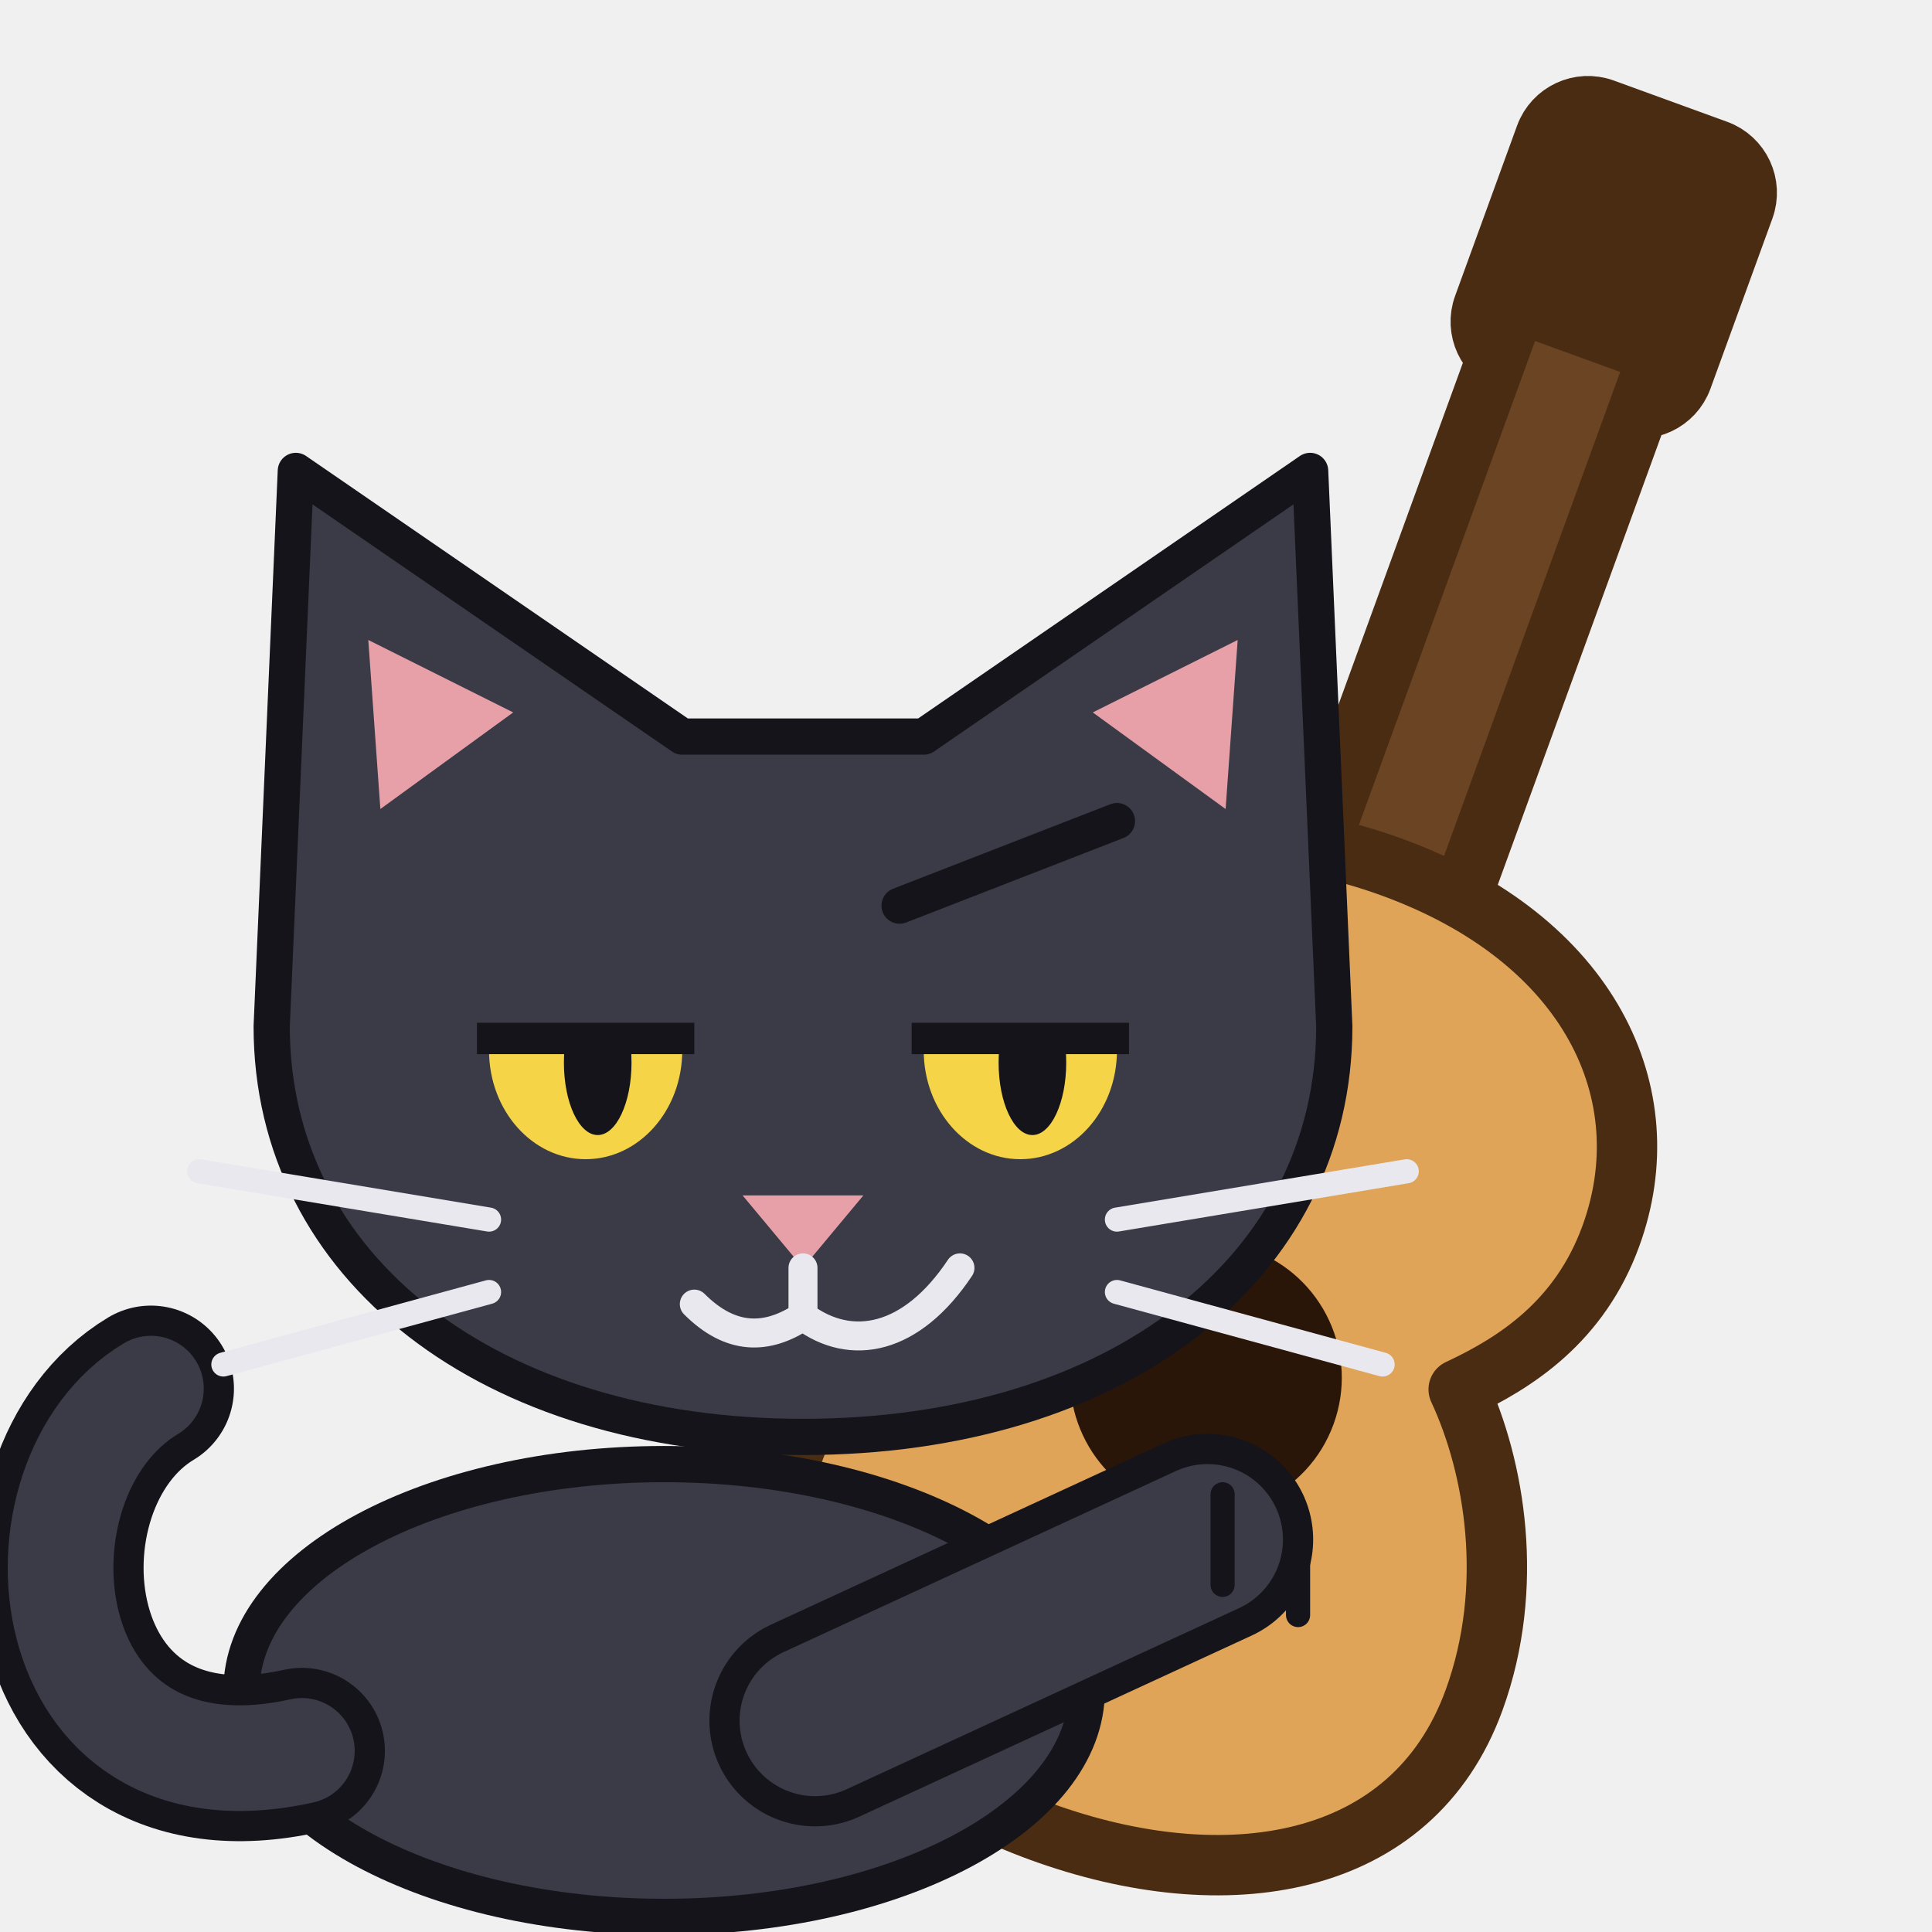
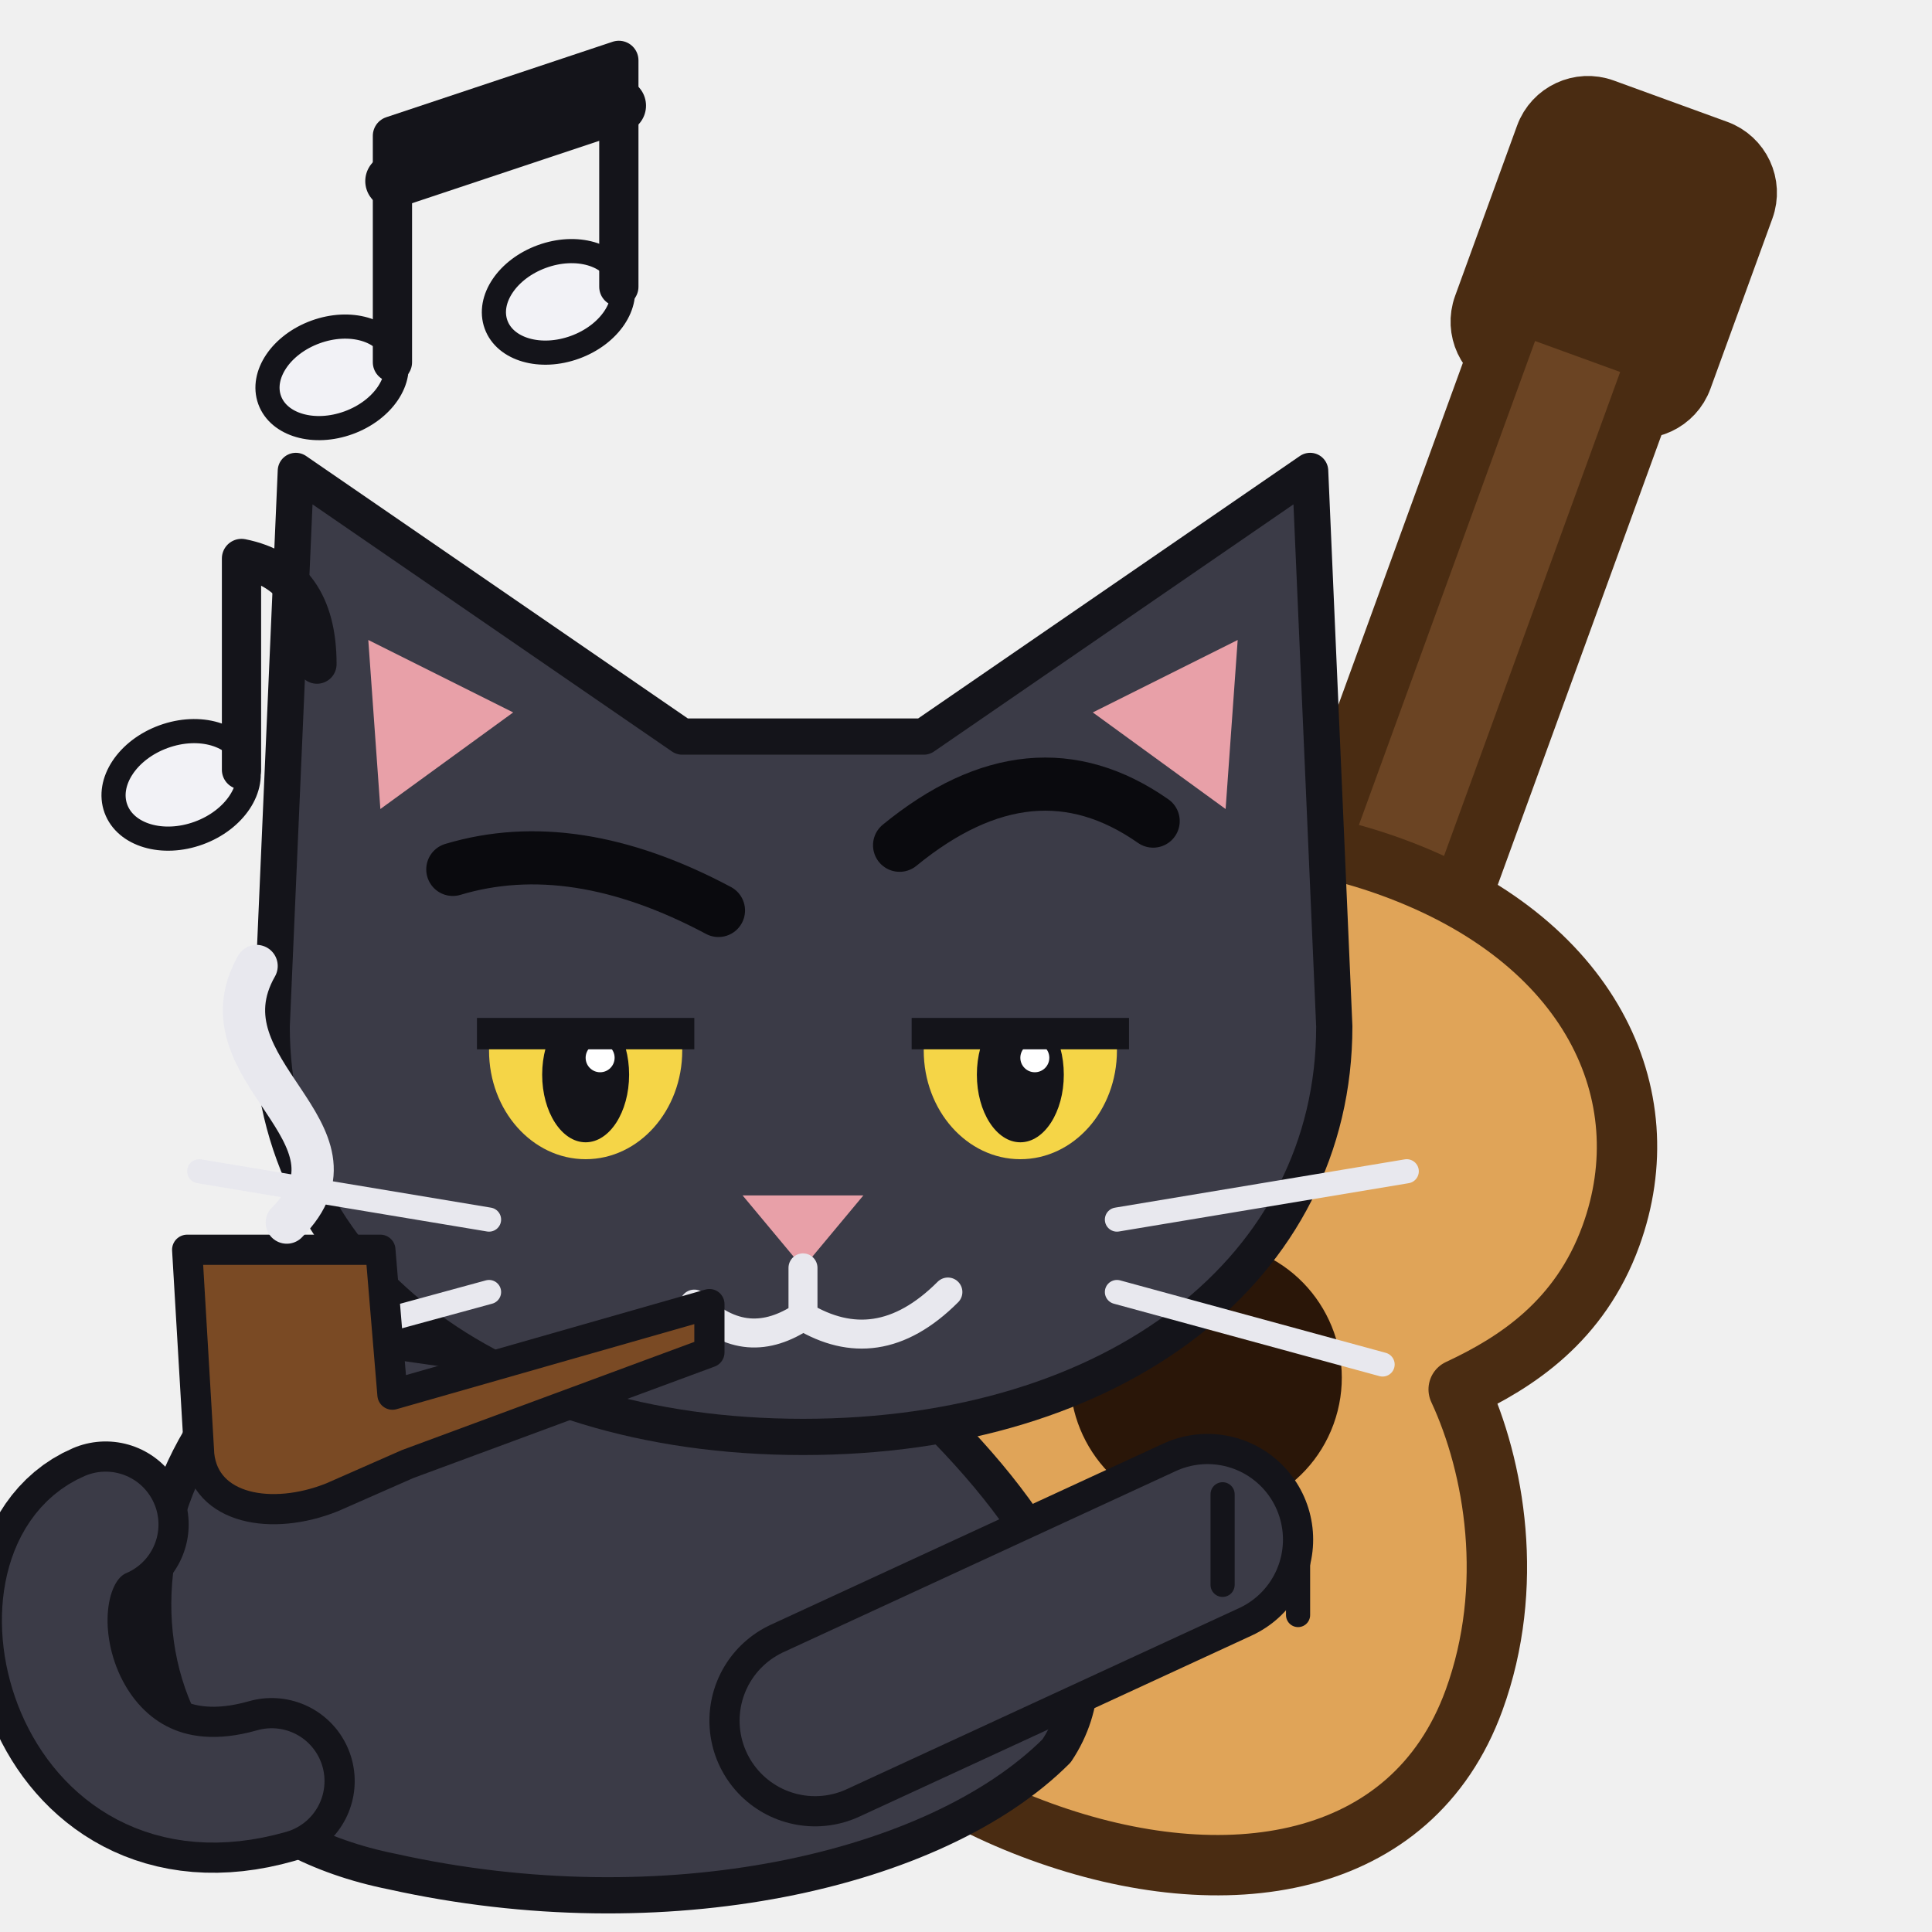
<svg xmlns="http://www.w3.org/2000/svg" viewBox="0 0 64 64">
  <g transform="translate(10 0) rotate(20 32 40)" stroke="#4a2c12" stroke-width="2" stroke-linejoin="round">
    <rect x="28.5" y="2" width="7" height="9" rx="1.5" fill="#4a2c12" />
    <rect x="29.5" y="9" width="5" height="28" fill="#6b4423" />
    <path d="M32 28c-7 0-11 4-11 9 0 3 1.500 5 3 6.500C22 45.500 20 49 20 53c0 6 5.500 9 12 9s12-3 12-9c0-4-2-7.500-4-9.500 1.500-1.500 3-3.500 3-6.500 0-5-4-9-11-9z" fill="#e0a458" />
    <circle cx="32" cy="46" r="4.500" fill="#2a1608" stroke="none" />
  </g>
-   <ellipse cx="22" cy="56" rx="14" ry="7.500" fill="#3b3b47" stroke="#14141a" stroke-width="1.200" />
-   <path d="M10 58C1 60 0 49 5 46" fill="none" stroke="#14141a" stroke-width="5.500" stroke-linecap="round" />
-   <path d="M10 58C1 60 0 49 5 46" fill="none" stroke="#3b3b47" stroke-width="3.500" stroke-linecap="round" />
+   <path d="M10 44C3 49 3 60 13 62 22 64 31 62 35 58 37 55 35 51 31 47Z" fill="#3b3b47" stroke="#14141a" stroke-width="1.200" stroke-linejoin="round" />
+   <path d="M9 59C2 61 0 52 3.500 50.500" fill="none" stroke="#14141a" stroke-width="5.500" stroke-linecap="round" />
+   <path d="M9 59C2 61 0 52 3.500 50.500" fill="none" stroke="#3b3b47" stroke-width="3.500" stroke-linecap="round" />
  <g transform="translate(1 2) scale(.8)">
    <g stroke="#14141a" stroke-width="1.500" stroke-linejoin="round">
      <path d="M10 40 11 17 27 28 37 28 53 17 54 40c0 10-9 17-22 17S10 50 10 40z" fill="#3b3b47" />
      <path d="M14 24 14.500 31 20 27zM50 24 49.500 31 44 27z" fill="#e8a0a8" stroke="none" />
    </g>
    <ellipse cx="23" cy="41" rx="4" ry="4.500" fill="#f5d547" />
    <ellipse cx="41" cy="41" rx="4" ry="4.500" fill="#f5d547" />
-     <ellipse cx="23.500" cy="41.500" rx="1.400" ry="3" fill="#14141a" />
-     <ellipse cx="41.500" cy="41.500" rx="1.400" ry="3" fill="#14141a" />
-     <path d="M18.500 35.500H27.500V40.500H18.500zM36.500 35.500H45.500V40.500H36.500z" fill="#3b3b47" />
-     <path d="M18.500 40.500H27.500M36.500 40.500H45.500" stroke="#14141a" stroke-width="1.300" fill="none" />
-     <path d="M36 35 45 31.500" stroke="#14141a" stroke-width="1.500" stroke-linecap="round" fill="none" />
+     <ellipse cx="23" cy="42" rx="1.800" ry="2.800" fill="#14141a" />
+     <circle cx="23.600" cy="41.300" r=".6" fill="#fff" />
+     <ellipse cx="41" cy="42" rx="1.800" ry="2.800" fill="#14141a" />
+     <circle cx="41.600" cy="41.300" r=".6" fill="#fff" />
+     <path d="M18.500 35.500H27.500V40.300H18.500zM36.500 35.500H45.500V40.300H36.500z" fill="#3b3b47" />
+     <path d="M18.500 40.300H27.500M36.500 40.300H45.500" stroke="#14141a" stroke-width="1.300" fill="none" />
+     <path d="M17.500 33.500Q22.500 32 28.500 35.200M36 32.500Q41.500 28 46.500 31.500" stroke="#0a0a0e" stroke-width="2.200" stroke-linecap="round" fill="none" />
    <path d="M29.500 47h5l-2.500 3z" fill="#e8a0a8" />
-     <path d="M32 50v2M32 52c-1.500 1-3 1-4.500-.5M32 52c2 1.500 4.500 1 6.500-2" fill="none" stroke="#e8e8ee" stroke-width="1.200" stroke-linecap="round" />
+     <path d="M32 50v2M32 52c-1.500 1-3 1-4.500-.5M32 52c2 1.200 4 1 6-1" fill="none" stroke="#e8e8ee" stroke-width="1.200" stroke-linecap="round" />
    <path d="M19 48 7 46M19 51 8 54M45 48 57 46M45 51 56 54" stroke="#e8e8ee" stroke-width="1" stroke-linecap="round" fill="none" />
+   </g>
+   <g stroke="#14141a" stroke-width=".8" stroke-linejoin="round" stroke-linecap="round">
+     <path d="M23.500 43.200 13 46.200 12.600 41.400H6.200L6.600 48.200C6.800 50 9 50.400 11 49.600L13.500 48.500 23.500 44.800Z" fill="#7a4a24" stroke-width="1" />
+     <path d="M9.500 40.500C12.500 37.500 6.500 35.500 8.500 32" fill="none" stroke="#e8e8ee" stroke-width="1.400" />
+     <ellipse cx="6" cy="26" rx="2.300" ry="1.700" transform="rotate(-20 6 26)" fill="#f2f2f6" />
+     <path d="M8 25.500V18.500Q10.500 19 10.500 22" fill="none" stroke-width="1.300" />
+     <ellipse cx="11" cy="12.500" rx="2.200" ry="1.600" transform="rotate(-20 11 12.500)" fill="#f2f2f6" />
+     <ellipse cx="18.500" cy="10" rx="2.200" ry="1.600" transform="rotate(-20 18.500 10)" fill="#f2f2f6" />
+     <path d="M13 12V4.500L20.500 2V9.500" fill="none" stroke-width="1.300" />
+     <path d="M13 6 20.500 3.500" fill="none" stroke-width="1.800" />
  </g>
  <path d="M27 57 40 51" stroke="#14141a" stroke-width="7" stroke-linecap="round" />
  <path d="M27 57 40 51" stroke="#3b3b47" stroke-width="5" stroke-linecap="round" />
  <path d="M40.500 49.500v3M43 50.500v3" stroke="#14141a" stroke-width=".8" stroke-linecap="round" />
</svg>
